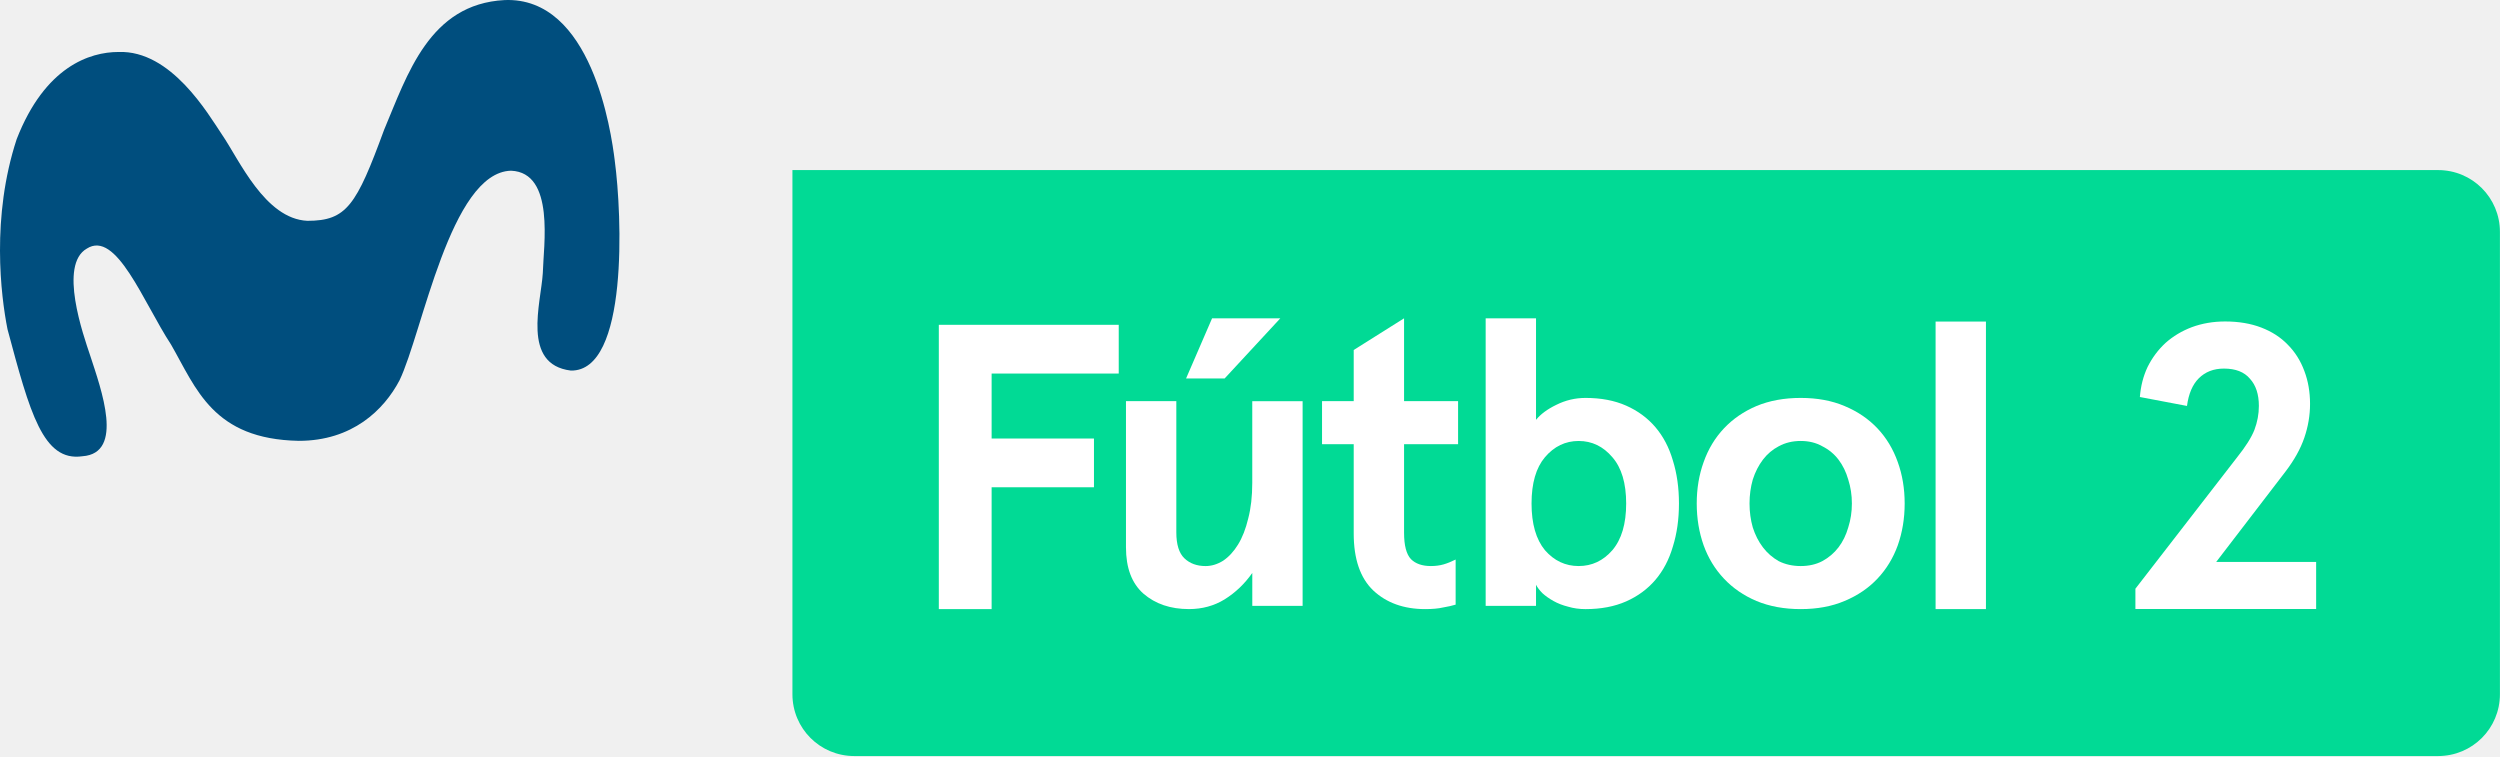
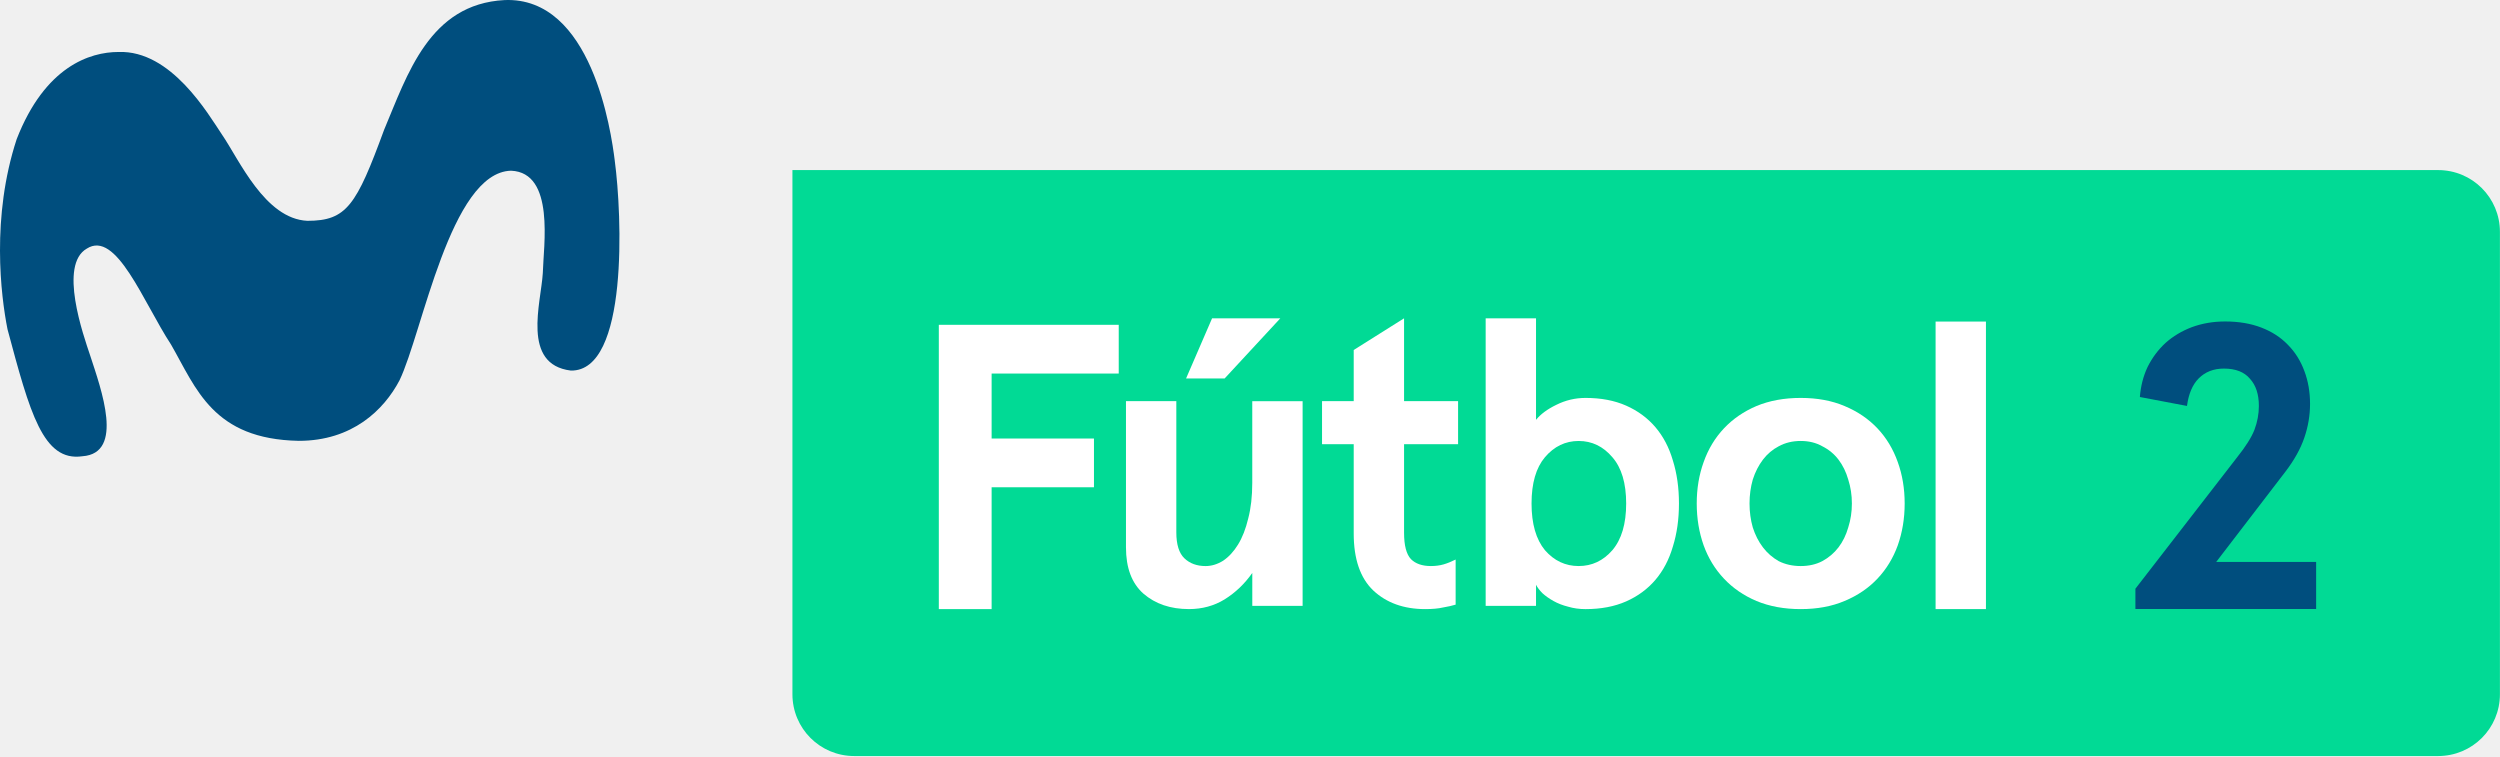
<svg xmlns="http://www.w3.org/2000/svg" id="svg28" width="691.3" height="209.06" version="1.1" viewBox="0 0 182.91 55.316">
  <g id="g8" transform="translate(.00049 .000167)" stroke-width="1.252">
    <path id="path2" d="m57.976 12.444v38.347c0 2.507 2.018 4.525 4.525 4.525h115.88c2.507 0 4.525-2.018 4.525-4.525v-33.822c0-2.507-2.018-4.525-4.525-4.525h-120.41z" fill="#01da95" />
    <path id="path4" d="m57.976 12.444-0.009 2.61e-4h0.009z" fill="#ff0" />
    <path id="path6" d="m44.978 11.762c-0.266-2.165-1.686-12.02-8.066-11.757-5.507 0.291-7.108 5.456-8.812 9.495-2.031 5.528-2.736 6.656-5.614 6.656-3.112-0.145-4.992-4.484-6.246-6.308-1.018-1.516-3.72-6.19-7.573-6.045-2.098 0-5.378 1.068-7.447 6.372-1.873 5.701-1.163 11.449-0.673 13.915 1.638 6.109 2.599 9.707 5.478 9.292 3.095-0.217 1.373-4.908 0.571-7.368-0.513-1.531-2.312-6.632-0.252-7.822 2.163-1.395 4.124 3.894 6.171 7.024 1.845 3.209 3.063 6.919 9.342 7.038 3.925 0 6.228-2.262 7.367-4.418 1.682-3.475 3.725-15.234 8.163-15.346 3.237 0.129 2.37 5.53 2.325 7.491-0.127 2.175-1.579 6.688 2.054 7.132 4.229 0.073 3.742-11.398 3.211-15.352z" fill="#004e7e" />
  </g>
  <g id="g26" fill="#fff">
    <g id="g22" transform="translate(.00049 .000167)">
      <path id="path10" d="m81.85 23.765v3.566h-9.3v4.754h7.488v3.566h-7.488v8.914h-3.863v-20.8z" />
      <path id="path12" d="m91.622 44.327v-2.407q-0.832 1.188-2.021 1.931-1.159 0.713-2.615 0.713-2.021 0-3.328-1.129-1.278-1.129-1.278-3.387v-10.697h3.684v9.598q0 1.337 0.594 1.902 0.594 0.565 1.545 0.565 0.654 0 1.278-0.386 0.624-0.416 1.099-1.188 0.475-0.773 0.743-1.902 0.297-1.129 0.297-2.615v-5.972h3.684v14.976zm-2.942-21.037h4.992l-4.071 4.398h-2.823z" />
      <path id="path14" d="m106.5 44.238q-0.386 0.119-0.921 0.208-0.505 0.119-1.307 0.119-2.347 0-3.803-1.367-1.426-1.367-1.426-4.16v-6.537h-2.318v-3.15h2.318v-3.744l3.684-2.318v6.062h3.952v3.15h-3.952v6.478q0 1.397 0.505 1.931 0.505 0.505 1.456 0.505 0.505 0 0.921-0.119 0.416-0.119 0.891-0.357z" />
      <path id="path16" d="m122.84 36.839q0 1.723-0.446 3.15-0.416 1.426-1.278 2.437-0.862 1.01-2.139 1.575-1.278 0.565-2.971 0.565-0.683 0-1.278-0.178-0.594-0.149-1.07-0.416-0.475-0.267-0.802-0.565-0.327-0.327-0.475-0.624v1.545h-3.684v-21.038h3.684v7.428q0.505-0.624 1.486-1.099 1.01-0.505 2.139-0.505 1.694 0 2.971 0.565t2.139 1.575q0.862 1.01 1.278 2.437 0.446 1.426 0.446 3.15zm-3.863 0q0-2.228-1.01-3.387-1.01-1.188-2.466-1.188-1.456 0-2.466 1.188-0.981 1.159-0.981 3.387 0 2.228 0.981 3.417 1.01 1.159 2.466 1.159 1.456 0 2.466-1.159 1.01-1.188 1.01-3.417z" />
      <path id="path18" d="m124.14 36.839q0-1.634 0.505-3.031 0.505-1.426 1.486-2.466 0.981-1.04 2.377-1.634 1.426-0.594 3.239-0.594t3.209 0.594q1.426 0.594 2.407 1.634 0.981 1.04 1.486 2.466 0.505 1.397 0.505 3.031t-0.505 3.061q-0.505 1.397-1.486 2.437-0.981 1.04-2.407 1.634-1.397 0.594-3.209 0.594-1.812 0-3.239-0.594-1.397-0.594-2.377-1.634-0.981-1.04-1.486-2.437-0.505-1.426-0.505-3.061zm3.863 0q0 0.921 0.238 1.753 0.267 0.832 0.743 1.456 0.475 0.624 1.159 1.01 0.713 0.357 1.605 0.357 0.891 0 1.575-0.357 0.713-0.386 1.189-1.01 0.475-0.624 0.713-1.456 0.267-0.832 0.267-1.753t-0.267-1.753q-0.238-0.832-0.713-1.456-0.475-0.624-1.189-0.981-0.683-0.386-1.575-0.386-0.891 0-1.605 0.386-0.683 0.357-1.159 0.981-0.475 0.624-0.743 1.456-0.238 0.832-0.238 1.753z" />
      <path id="path20" d="m145.3 23.527v21.037h-3.684v-21.037z" />
    </g>
-     <path id="path24" transform="matrix(.74288 0 0 .74288 399.99 334.75)" d="m-328.12-392.63 10-12.92c0.853-1.067 1.427-1.973 1.72-2.72 0.293-0.773 0.44-1.56 0.44-2.36 0-1.147-0.293-2.04-0.88-2.68-0.56-0.667-1.413-1-2.56-1-1.013 0-1.84 0.32-2.48 0.96-0.613 0.613-1 1.52-1.16 2.72l-4.64-0.88c0.08-1.067 0.333-2.053 0.76-2.96 0.453-0.907 1.04-1.693 1.76-2.36 0.747-0.667 1.613-1.187 2.6-1.56 1.013-0.373 2.107-0.56 3.28-0.56 1.333 0 2.52 0.2 3.56 0.6s1.907 0.96 2.6 1.68c0.72 0.72 1.267 1.587 1.64 2.6 0.373 0.987 0.56 2.067 0.56 3.24 0 1.12-0.187 2.227-0.56 3.32s-0.987 2.2-1.84 3.32l-6.84 8.92h9.84v4.64h-17.8z" />
+     <path id="path24" transform="matrix(.74288 0 0 .74288 399.99 334.75)" d="m-328.12-392.63 10-12.92c0.853-1.067 1.427-1.973 1.72-2.72 0.293-0.773 0.44-1.56 0.44-2.36 0-1.147-0.293-2.04-0.88-2.68-0.56-0.667-1.413-1-2.56-1-1.013 0-1.84 0.32-2.48 0.96-0.613 0.613-1 1.52-1.16 2.72l-4.64-0.88c0.08-1.067 0.333-2.053 0.76-2.96 0.453-0.907 1.04-1.693 1.76-2.36 0.747-0.667 1.613-1.187 2.6-1.56 1.013-0.373 2.107-0.56 3.28-0.56 1.333 0 2.52 0.2 3.56 0.6s1.907 0.96 2.6 1.68c0.72 0.72 1.267 1.587 1.64 2.6 0.373 0.987 0.56 2.067 0.56 3.24 0 1.12-0.187 2.227-0.56 3.32s-0.987 2.2-1.84 3.32l-6.84 8.92h9.84v4.64h-17.8z" fill="#004e7e" />
  </g>
</svg>
